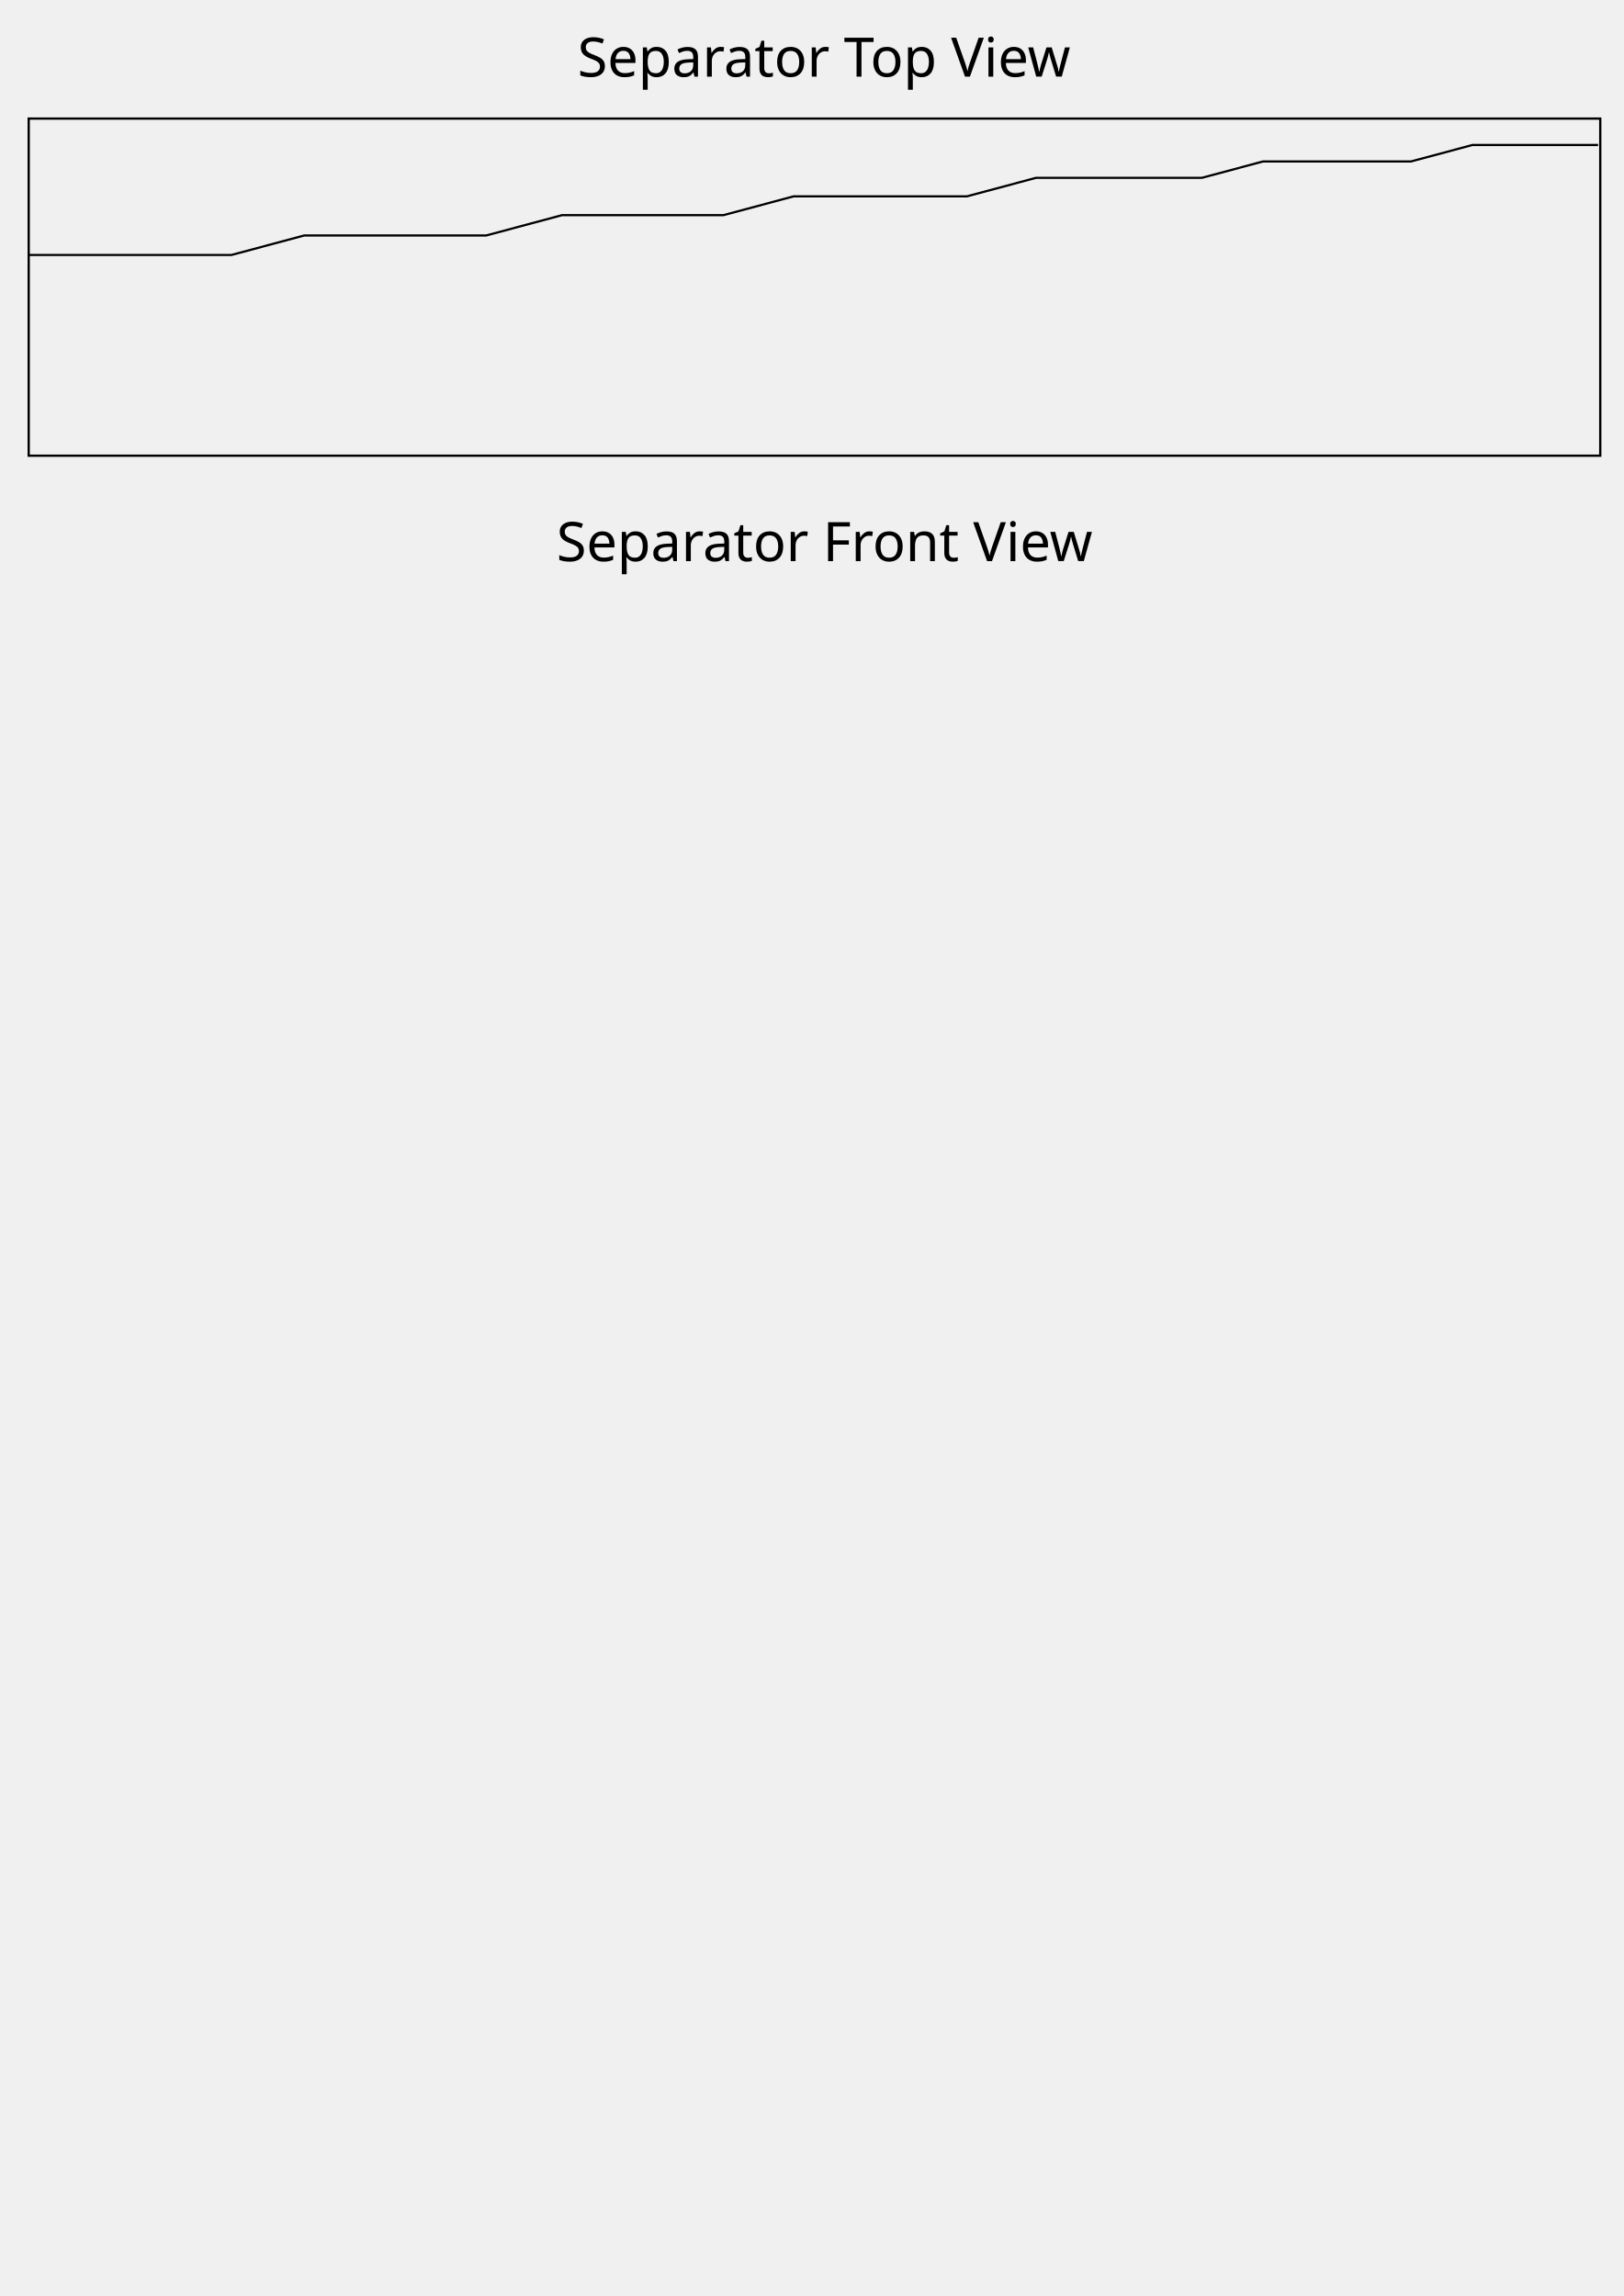
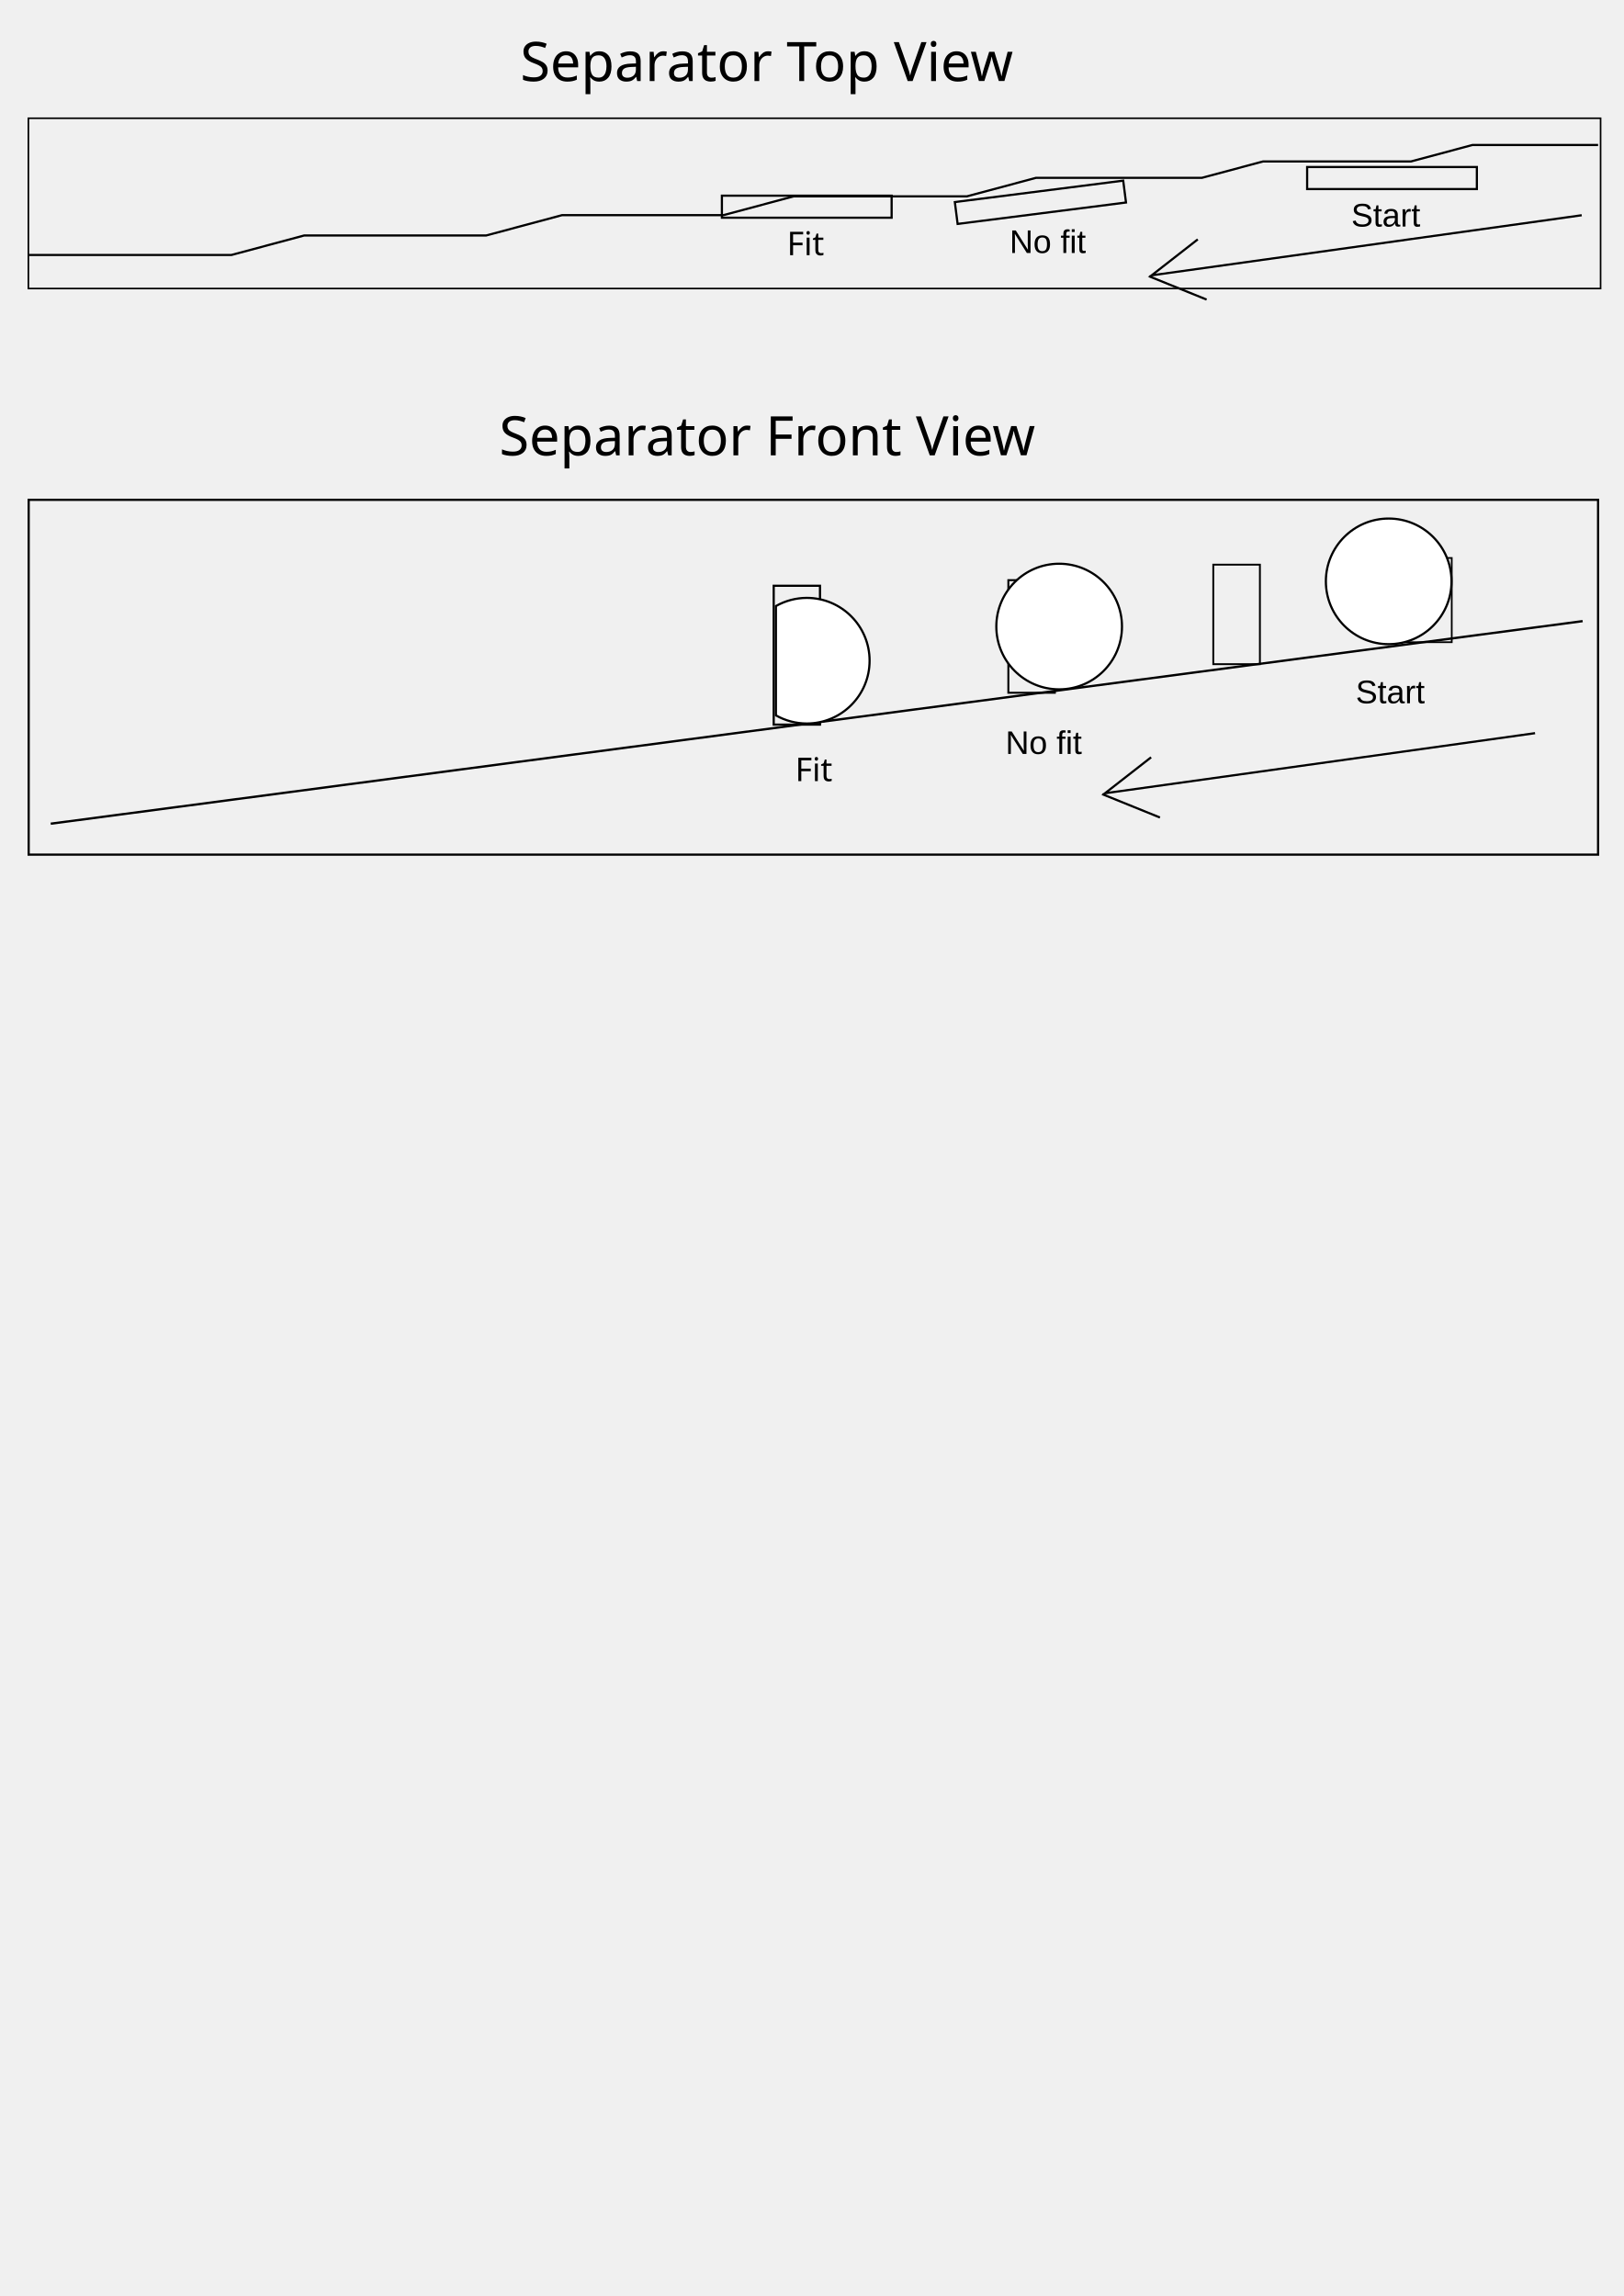
<svg xmlns="http://www.w3.org/2000/svg" width="210mm" height="297mm" viewBox="0 0 744.094 1052.362" id="svg2" version="1.1">
  <defs id="defs4" />
  <g id="layer1">
-     <text xml:space="preserve" style="font-style:normal;font-weight:normal;font-size:25px;line-height:125%;font-family:Sans;letter-spacing:0px;word-spacing:0px;fill:#000000;fill-opacity:1;stroke:none;stroke-width:1px;stroke-linecap:butt;stroke-linejoin:miter;stroke-opacity:1" x="264.66" y="35.139" id="text4136">
-       <tspan id="tspan4138" x="264.66" y="35.139">Separator Top View</tspan>
+     <text xml:space="preserve" style="font-style:normal;font-variant:normal;font-weight:normal;font-stretch:normal;font-size:25px;line-height:125%;font-family:'Arial Black';-inkscape-font-specification:'Arial Black, ';letter-spacing:0px;word-spacing:0px;fill:#000000;fill-opacity:1;stroke:none;stroke-width:1px;stroke-linecap:butt;stroke-linejoin:miter;stroke-opacity:1" x="238.396" y="37.159" id="text4136">
+       <tspan id="tspan4138" x="238.396" y="37.159">Separator Top View</tspan>
    </text>
-     <rect style="fill:none;fill-opacity:1;stroke:#000000;stroke-width:1.038;stroke-opacity:1" id="rect4140" width="720.201" height="154.515" x="13.151" y="54.35" />
-     <text xml:space="preserve" style="font-style:normal;font-weight:normal;font-size:25px;line-height:125%;font-family:Sans;letter-spacing:0px;word-spacing:0px;fill:#000000;fill-opacity:1;stroke:none;stroke-width:1px;stroke-linecap:butt;stroke-linejoin:miter;stroke-opacity:1" x="255.025" y="257.198" id="text4136-3">
-       <tspan id="tspan4138-2" x="255.025" y="257.198">Separator Front View</tspan>
+     <rect style="fill:none;fill-opacity:1;stroke:#000000;stroke-width:0.738;stroke-opacity:1" id="rect4140" width="720.501" height="78.044" x="13.001" y="54.2" />
+     <text xml:space="preserve" style="font-style:normal;font-variant:normal;font-weight:normal;font-stretch:normal;font-size:25px;line-height:125%;font-family:'Arial Black';-inkscape-font-specification:'Arial Black, ';letter-spacing:0px;word-spacing:0px;fill:#000000;fill-opacity:1;stroke:none;stroke-width:1px;stroke-linecap:butt;stroke-linejoin:miter;stroke-opacity:1" x="228.761" y="208.711" id="text4136-3">
+       <tspan id="tspan4138-2" x="228.761" y="208.711">Separator Front View</tspan>
    </text>
    <path style="fill:none;fill-rule:evenodd;stroke:#000000;stroke-width:1px;stroke-linecap:butt;stroke-linejoin:miter;stroke-opacity:1" d="m 732.361,66.453 -57.579,0 -28.157,7.545 -67.807,0 -28.039,7.513 -76.007,0 -31.698,8.494 -79.418,0 -32.1,8.601 -73.966,0 -34.798,9.324 -83.39,0 -33.36,8.939 -92.909,0" id="path4160" />
+     <rect style="fill:none;fill-opacity:1;stroke:#000000;stroke-opacity:1" id="rect4181" width="77.782" height="10.102" x="599.02" y="76.555" />
+     <rect style="fill:none;fill-opacity:1;stroke:#000000;stroke-opacity:1" id="rect4181-7" width="77.782" height="10.102" x="422.382" y="147.116" transform="matrix(0.9919993,-0.1262431,0.1262431,0.9919993,0,0)" />
+     <rect style="fill:none;fill-opacity:1;stroke:#000000;stroke-opacity:1" id="rect4181-2" width="77.782" height="10.102" x="330.825" y="89.687" />
+     <text xml:space="preserve" style="font-style:normal;font-weight:normal;font-size:15px;line-height:125%;font-family:Arial;letter-spacing:0px;word-spacing:0px;fill:#000000;fill-opacity:1;stroke:none;stroke-width:1px;stroke-linecap:butt;stroke-linejoin:miter;stroke-opacity:1;-inkscape-font-specification:Arial;font-stretch:normal;font-variant:normal;" x="614.173" y="96.758" id="text4213">
+       <tspan id="tspan4215" x="614.173" y="96.758" />
+     </text>
+     <text xml:space="preserve" style="font-style:normal;font-variant:normal;font-weight:normal;font-stretch:normal;font-size:15px;line-height:125%;font-family:Arial;-inkscape-font-specification:Arial;letter-spacing:0px;word-spacing:0px;fill:#000000;fill-opacity:1;stroke:none;stroke-width:1px;stroke-linecap:butt;stroke-linejoin:miter;stroke-opacity:1" x="619.224" y="103.829" id="text4217">
+       <tspan id="tspan4219" x="619.224" y="103.829">Start</tspan>
+     </text>
+     <text xml:space="preserve" style="font-style:normal;font-variant:normal;font-weight:normal;font-stretch:normal;font-size:15px;line-height:125%;font-family:Arial;-inkscape-font-specification:Arial;letter-spacing:0px;word-spacing:0px;fill:#000000;fill-opacity:1;stroke:none;stroke-width:1px;stroke-linecap:butt;stroke-linejoin:miter;stroke-opacity:1" x="462.65" y="115.951" id="text4221">
+       <tspan id="tspan4223" x="462.65" y="115.951">No fit</tspan>
+     </text>
+     <text xml:space="preserve" style="font-style:normal;font-weight:normal;font-size:15px;line-height:125%;font-family:Sans;letter-spacing:0px;word-spacing:0px;fill:#000000;fill-opacity:1;stroke:none;stroke-width:1px;stroke-linecap:butt;stroke-linejoin:miter;stroke-opacity:1" x="360.624" y="116.961" id="text4225">
+       <tspan id="tspan4227" x="360.624" y="116.961">Fit</tspan>
+     </text>
+     <g id="g4233" transform="matrix(0.9903733,-0.1384225,0.1384225,0.9903733,89.33629,-4.058536)">
+       <path id="path4229" d="m 615.183,189.692 -199,0 23.208,-13.399" style="fill:none;fill-rule:evenodd;stroke:#000000;stroke-width:1px;stroke-linecap:butt;stroke-linejoin:miter;stroke-opacity:1" />
+       <path id="path4231" d="m 414.92,189.944 24.665,14.24" style="fill:none;fill-rule:evenodd;stroke:#000000;stroke-width:1px;stroke-linecap:butt;stroke-linejoin:miter;stroke-opacity:1" />
+     </g>
+     <rect style="fill:none;fill-opacity:1;stroke:#000000;stroke-width:1.011;stroke-opacity:1" id="rect4237" width="719.217" height="162.623" x="13.138" y="229.094" />
+     <rect style="fill:none;fill-opacity:1;stroke:#000000;stroke-width:0.903;stroke-opacity:1" id="rect4348-8" width="21.311" height="51.615" x="462.096" y="265.91" />
+     <path style="fill:none;fill-rule:evenodd;stroke:#000000;stroke-width:1.052px;stroke-linecap:butt;stroke-linejoin:miter;stroke-opacity:1" d="M 725.281,284.69 23.242,377.536" id="path4239" />
+     <circle style="fill:#ffffff;fill-opacity:1;stroke:#000000;stroke-opacity:1" id="path4241" cx="485.378" cy="287.172" r="28.789" />
+     <rect style="fill:none;fill-opacity:1;stroke:#000000;stroke-width:0.783;stroke-opacity:1" id="rect4348-1" width="21.43" height="38.603" x="643.864" y="255.748" />
+     <circle style="fill:#ffffff;fill-opacity:1;stroke:#000000;stroke-opacity:1" id="path4241-9" cx="636.396" cy="266.464" r="28.789" />
+     <rect style="fill:none;fill-opacity:1;stroke:#000000;stroke-opacity:1" id="rect4348" width="21.213" height="63.64" x="354.564" y="268.484" />
+     <path style="fill:#ffffff;fill-opacity:1;stroke:#000000;stroke-opacity:1" d="M 369.717 274.039 A 28.789 28.789 0 0 0 355.574 277.793 L 355.574 327.885 A 28.789 28.789 0 0 0 369.717 331.619 A 28.789 28.789 0 0 0 398.506 302.828 A 28.789 28.789 0 0 0 369.717 274.039 z " id="path4241-0" />
+     <g id="g4233-0" transform="matrix(0.9903733,-0.1384225,0.1384225,0.9903733,67.94988,233.3321)">
+       <path id="path4229-2" d="m 615.183,189.692 -199,0 23.208,-13.399" style="fill:none;fill-rule:evenodd;stroke:#000000;stroke-width:1px;stroke-linecap:butt;stroke-linejoin:miter;stroke-opacity:1" />
+       <path id="path4231-2" d="m 414.92,189.944 24.665,14.24" style="fill:none;fill-rule:evenodd;stroke:#000000;stroke-width:1px;stroke-linecap:butt;stroke-linejoin:miter;stroke-opacity:1" />
+     </g>
+     <text xml:space="preserve" style="font-style:normal;font-variant:normal;font-weight:normal;font-stretch:normal;font-size:15px;line-height:125%;font-family:Arial;-inkscape-font-specification:Arial;letter-spacing:0px;word-spacing:0px;fill:#000000;fill-opacity:1;stroke:none;stroke-width:1px;stroke-linecap:butt;stroke-linejoin:miter;stroke-opacity:1" x="621.271" y="322.34" id="text4217-6">
+       <tspan id="tspan4219-9" x="621.271" y="322.34">Start</tspan>
+     </text>
+     <text xml:space="preserve" style="font-style:normal;font-variant:normal;font-weight:normal;font-stretch:normal;font-size:15px;line-height:125%;font-family:Arial;-inkscape-font-specification:Arial;letter-spacing:0px;word-spacing:0px;fill:#000000;fill-opacity:1;stroke:none;stroke-width:1px;stroke-linecap:butt;stroke-linejoin:miter;stroke-opacity:1" x="460.787" y="345.577" id="text4221-0">
+       <tspan id="tspan4223-3" x="460.787" y="345.577">No fit</tspan>
+     </text>
+     <text xml:space="preserve" style="font-style:normal;font-weight:normal;font-size:15px;line-height:125%;font-family:Sans;letter-spacing:0px;word-spacing:0px;fill:#000000;fill-opacity:1;stroke:none;stroke-width:1px;stroke-linecap:butt;stroke-linejoin:miter;stroke-opacity:1" x="364.4" y="358.025" id="text4225-5">
+       <tspan id="tspan4227-5" x="364.4" y="358.025">Fit</tspan>
+     </text>
+     <rect style="fill:none;fill-opacity:1;stroke:#000000;stroke-width:0.85;stroke-opacity:1" id="rect4348-7" width="21.364" height="45.607" x="556.014" y="258.812" />
  </g>
</svg>
